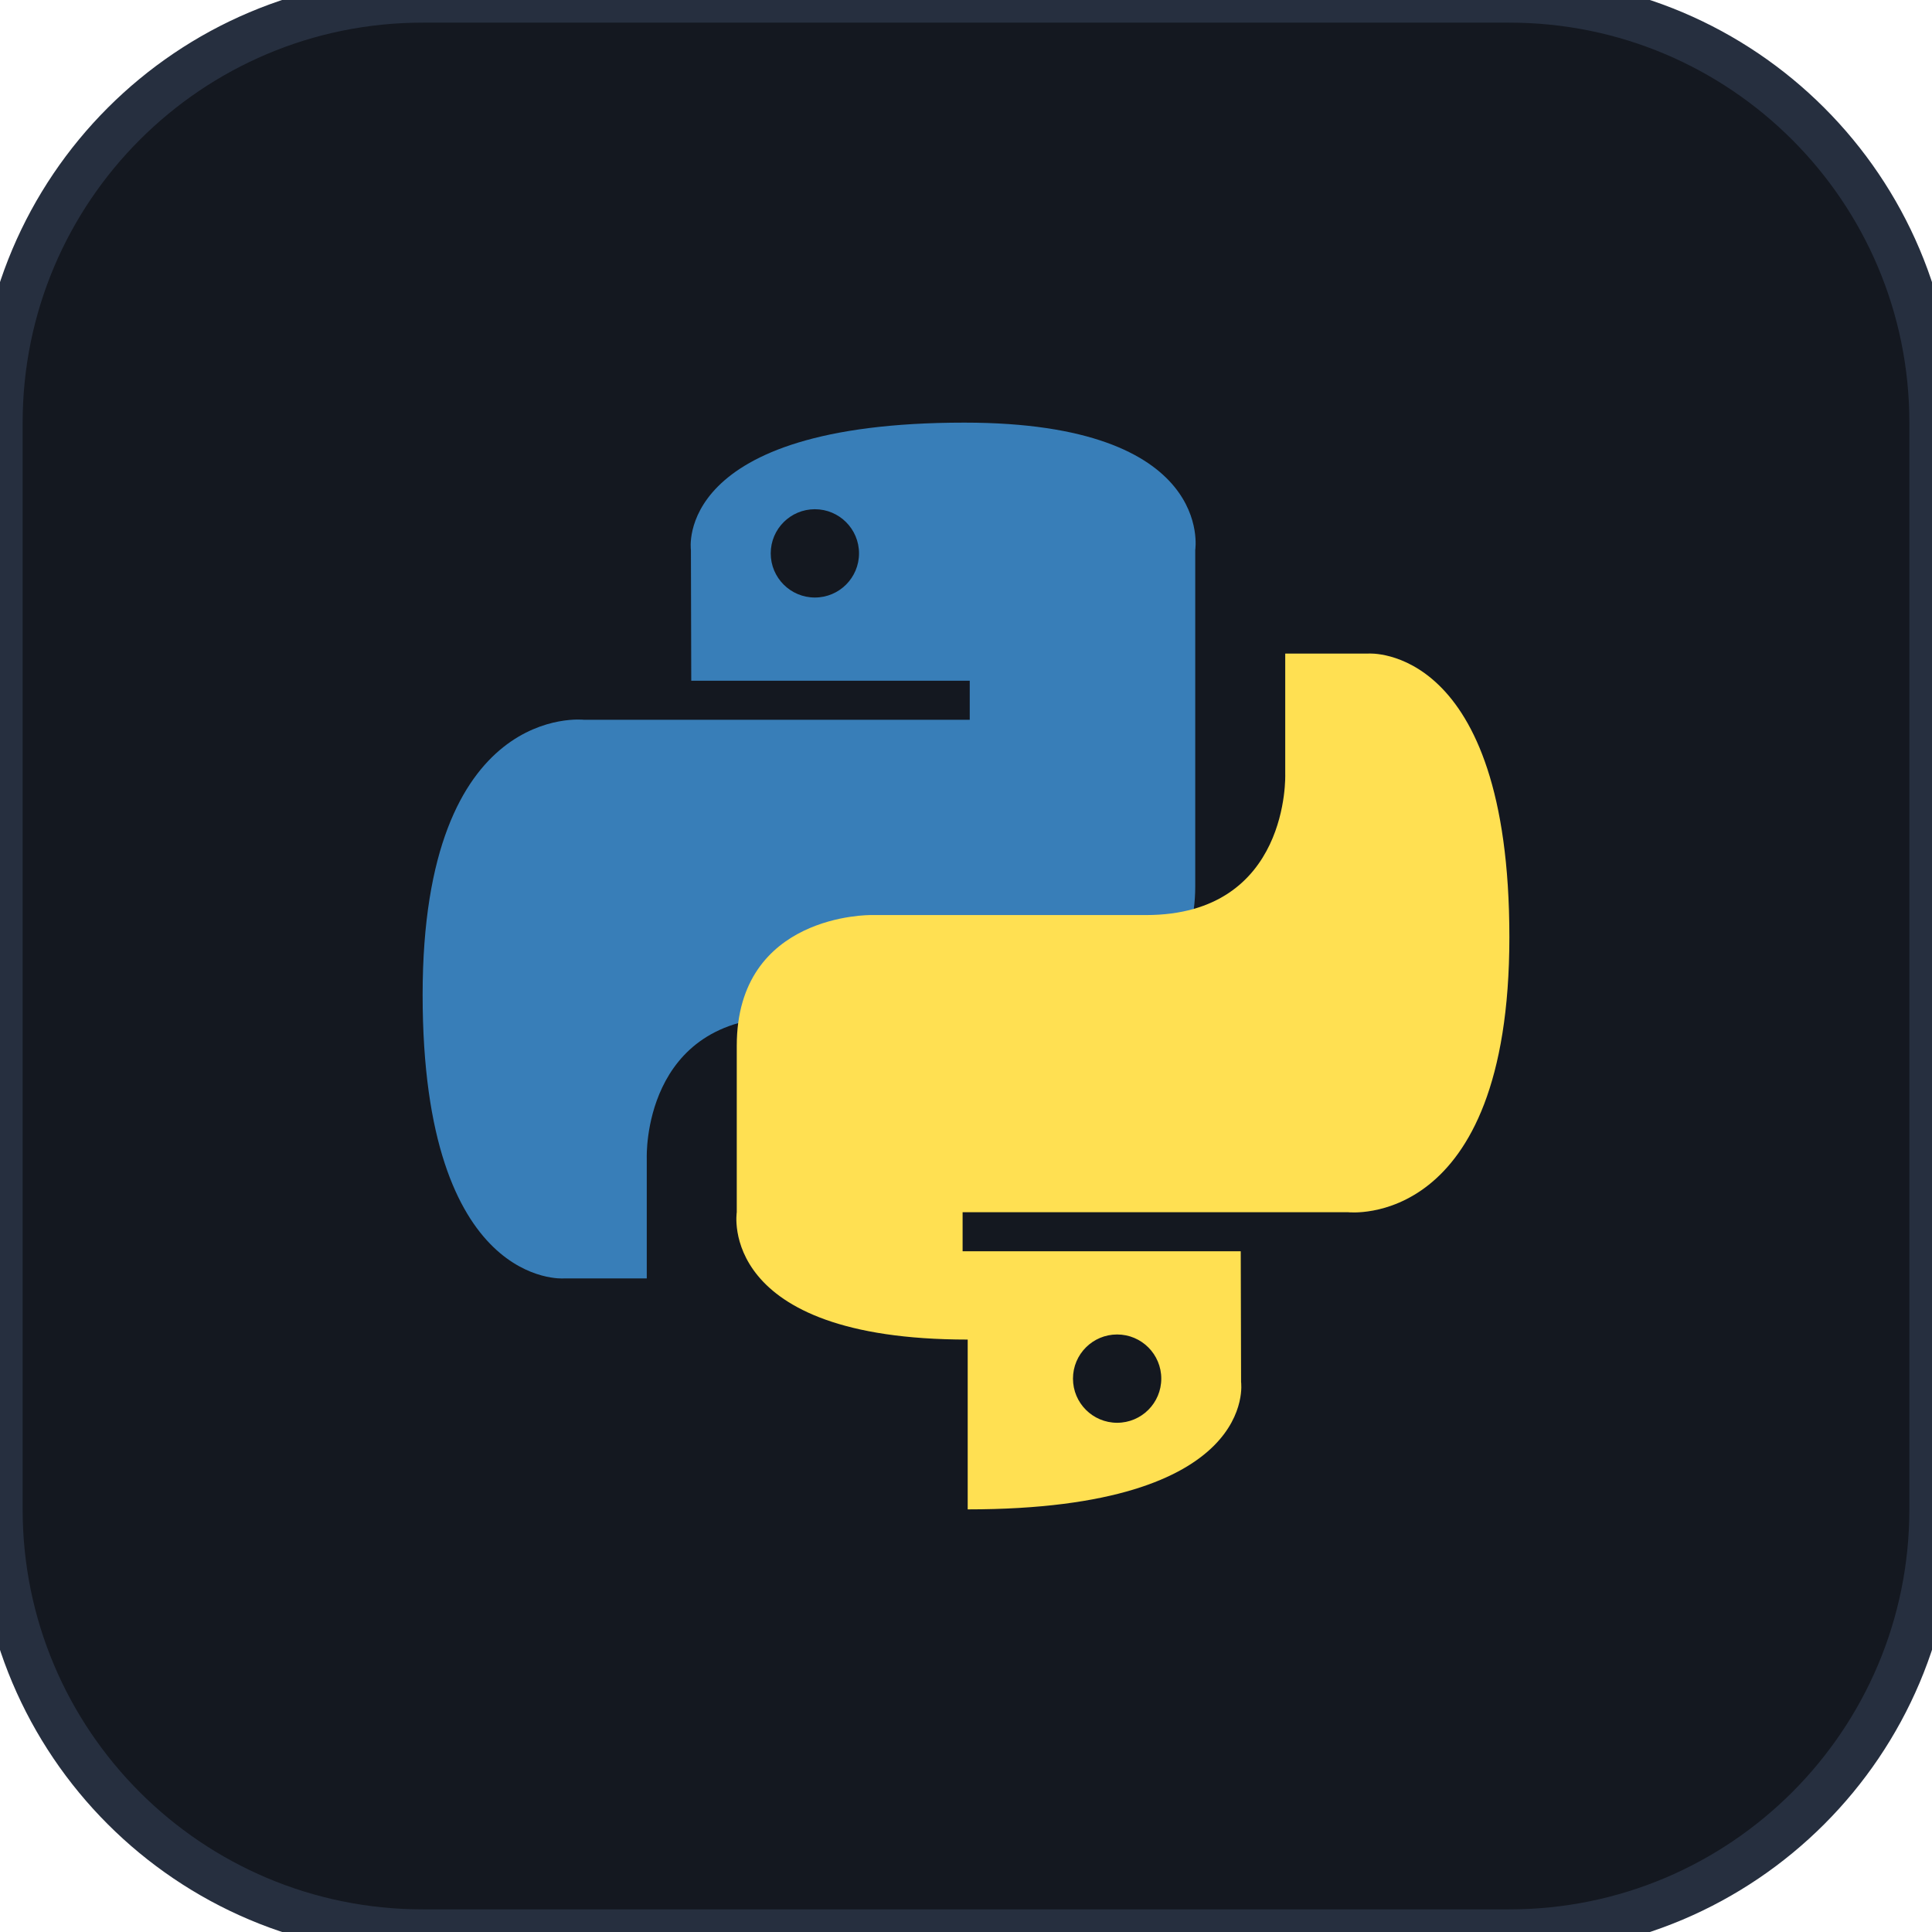
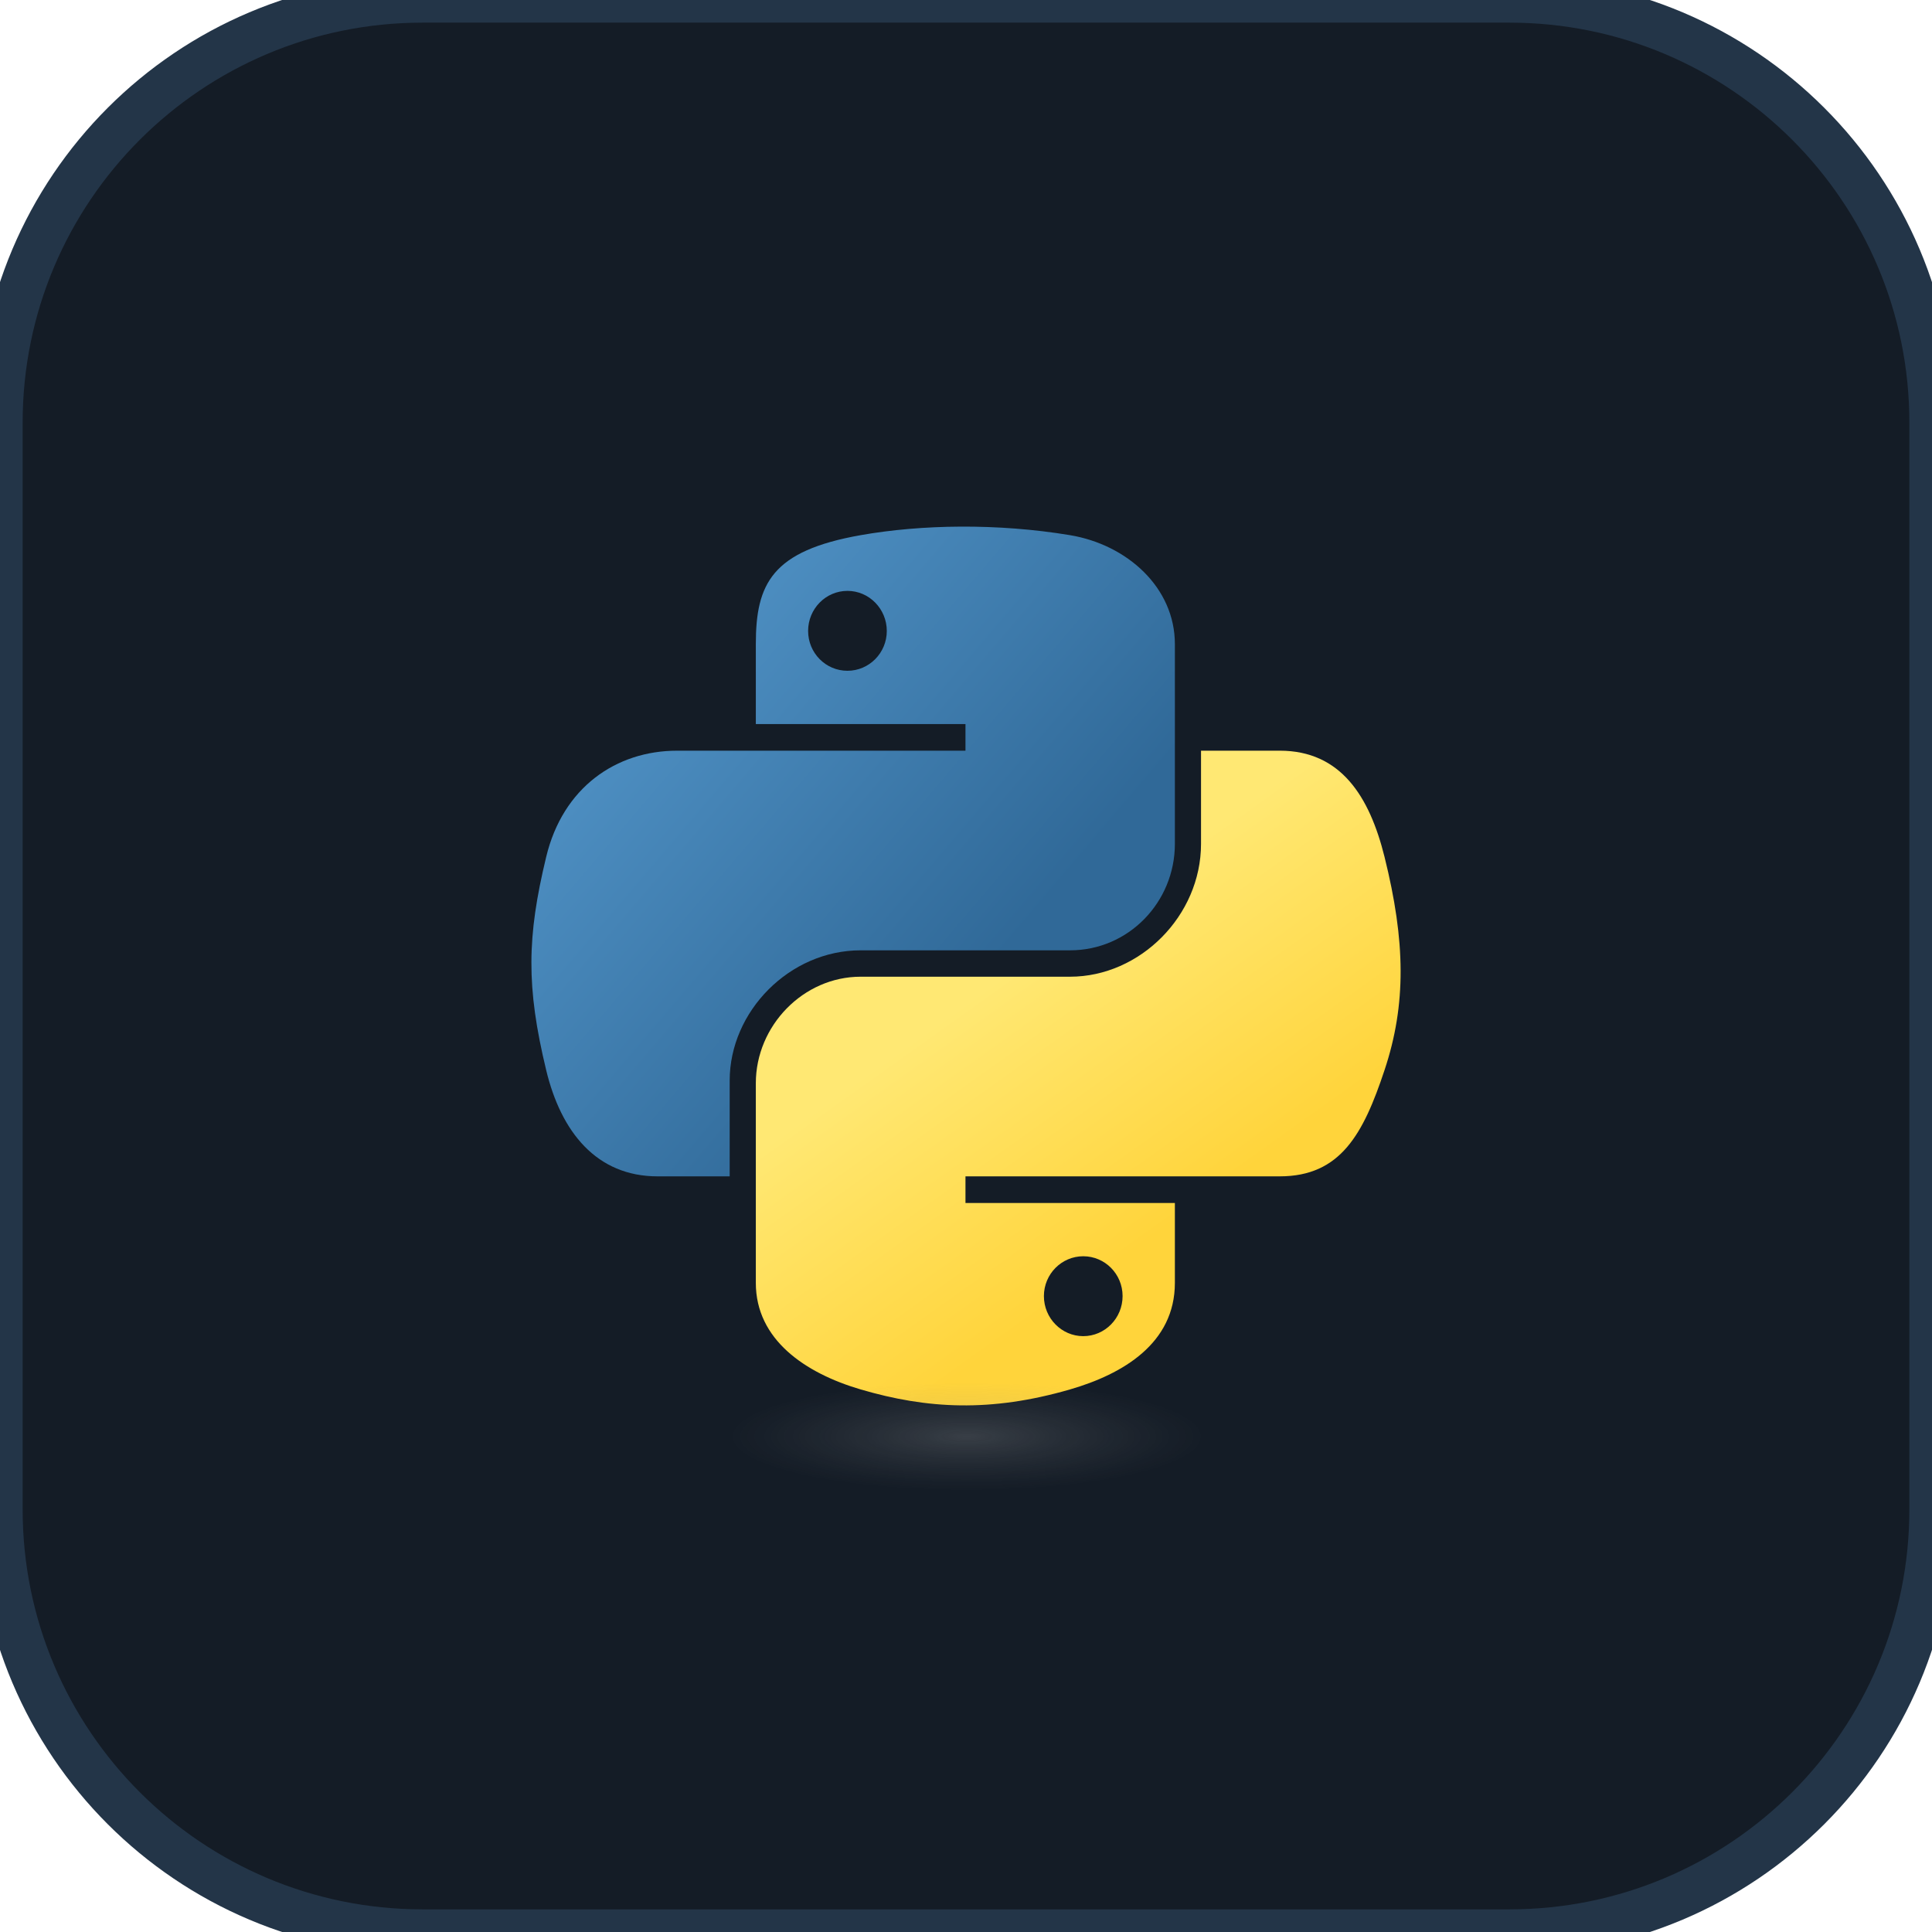
<svg xmlns="http://www.w3.org/2000/svg" viewBox="0 0 64 64" width="64" height="64">
-   <rect width="64" height="64" rx="14" fill="#141820" stroke="#262f3f" stroke-width="1.5" />
-   <g transform="translate(14, 14) scale(0.5625)">
-     <path d="M31.9 0C14.7 0 15.8 7.5 15.8 7.5l.02 7.7h16.4v2.3H9.5S0 16.4 0 33.7c0 17.3 8.3 16.7 8.3 16.7h4.9v-7.1s-.3-8.3 8.2-8.3h16.2s7.9.1 7.9-7.7V7.5S46.7 0 31.9 0zm-8.8 5.1a2.6 2.6 0 1 1 0 5.2 2.6 2.6 0 0 1 0-5.2z" fill="#387eb8" />
-     <path d="M32.1 64c17.2 0 16.1-7.5 16.1-7.5l-.02-7.7H31.8v-2.3h22.7s9.5 1.1 9.5-16.2c0-17.3-8.3-16.7-8.3-16.7h-4.9v7.1s.3 8.3-8.2 8.3H26.4s-7.9-.1-7.9 7.7v9.8s-1.2 7.5 13.6 7.5zm8.8-5.1a2.6 2.6 0 1 1 0-5.2 2.6 2.6 0 0 1 0 5.2z" fill="#ffe052" />
-   </g>
+   <rect width="64" height="64" rx="14" fill="#141c26" stroke="#233548" stroke-width="1.5" />
+   <svg x="14" y="14" width="36" height="36" viewBox="0 0 128 128">
+     <linearGradient id="python-original-a" gradientUnits="userSpaceOnUse" x1="70.252" y1="1237.476" x2="170.659" y2="1151.089" gradientTransform="matrix(.563 0 0 -.568 -29.215 707.817)">
+       <stop offset="0" stop-color="#5A9FD4" />
+       <stop offset="1" stop-color="#306998" />
+     </linearGradient>
+     <linearGradient id="python-original-b" gradientUnits="userSpaceOnUse" x1="209.474" y1="1098.811" x2="173.62" y2="1149.537" gradientTransform="matrix(.563 0 0 -.568 -29.215 707.817)">
+       <stop offset="0" stop-color="#FFD43B" />
+       <stop offset="1" stop-color="#FFE873" />
+     </linearGradient>
+     <path fill="url(#python-original-a)" d="M63.391 1.988c-4.222.02-8.252.379-11.8 1.007-10.45 1.846-12.346 5.71-12.346 12.837v9.411h24.693v3.137H29.977c-7.176 0-13.46 4.313-15.426 12.521-2.268 9.405-2.368 15.275 0 25.096 1.755 7.311 5.947 12.519 13.124 12.519h8.491V67.234c0-8.151 7.051-15.34 15.426-15.34h24.665c6.866 0 12.346-5.654 12.346-12.548V15.833c0-6.693-5.646-11.72-12.346-12.837-4.244-.706-8.645-1.027-12.866-1.008zM50.037 9.557c2.55 0 4.634 2.117 4.634 4.721 0 2.593-2.083 4.69-4.634 4.69-2.56 0-4.633-2.097-4.633-4.69-.001-2.604 2.073-4.721 4.633-4.721z" transform="translate(0 10.26)" />
+     <path fill="url(#python-original-b)" d="M91.682 28.38v10.966c0 8.5-7.208 15.655-15.426 15.655H51.591c-6.756 0-12.346 5.783-12.346 12.549v23.515c0 6.691 5.818 10.628 12.346 12.547 7.816 2.297 15.312 2.713 24.665 0 6.216-1.801 12.346-5.423 12.346-12.547v-9.412H63.938v-3.138h37.012c7.176 0 9.852-5.005 12.348-12.519 2.578-7.735 2.467-15.174 0-25.096-1.774-7.145-5.161-12.521-12.348-12.521h-9.268zM77.809 87.927c2.561 0 4.634 2.097 4.634 4.692 0 2.602-2.074 4.719-4.634 4.719-2.55 0-4.633-2.117-4.633-4.719 0-2.595 2.083-4.692 4.633-4.692z" transform="translate(0 10.26)" />
+     <radialGradient id="python-original-c" cx="1825.678" cy="444.45" r="26.743" gradientTransform="matrix(0 -.24 -1.055 0 532.979 557.576)" gradientUnits="userSpaceOnUse">
+       <stop offset="0" stop-color="#B8B8B8" stop-opacity=".498" />
+       <stop offset="1" stop-color="#7F7F7F" stop-opacity="0" />
+     </radialGradient>
+     <path opacity=".444" fill="url(#python-original-c)" d="M97.309 119.597c0 3.543-14.816 6.416-33.091 6.416-18.276 0-33.092-2.873-33.092-6.416 0-3.544 14.815-6.417 33.092-6.417 18.275 0 33.091 2.872 33.091 6.417z" />
+   </svg>
</svg>
